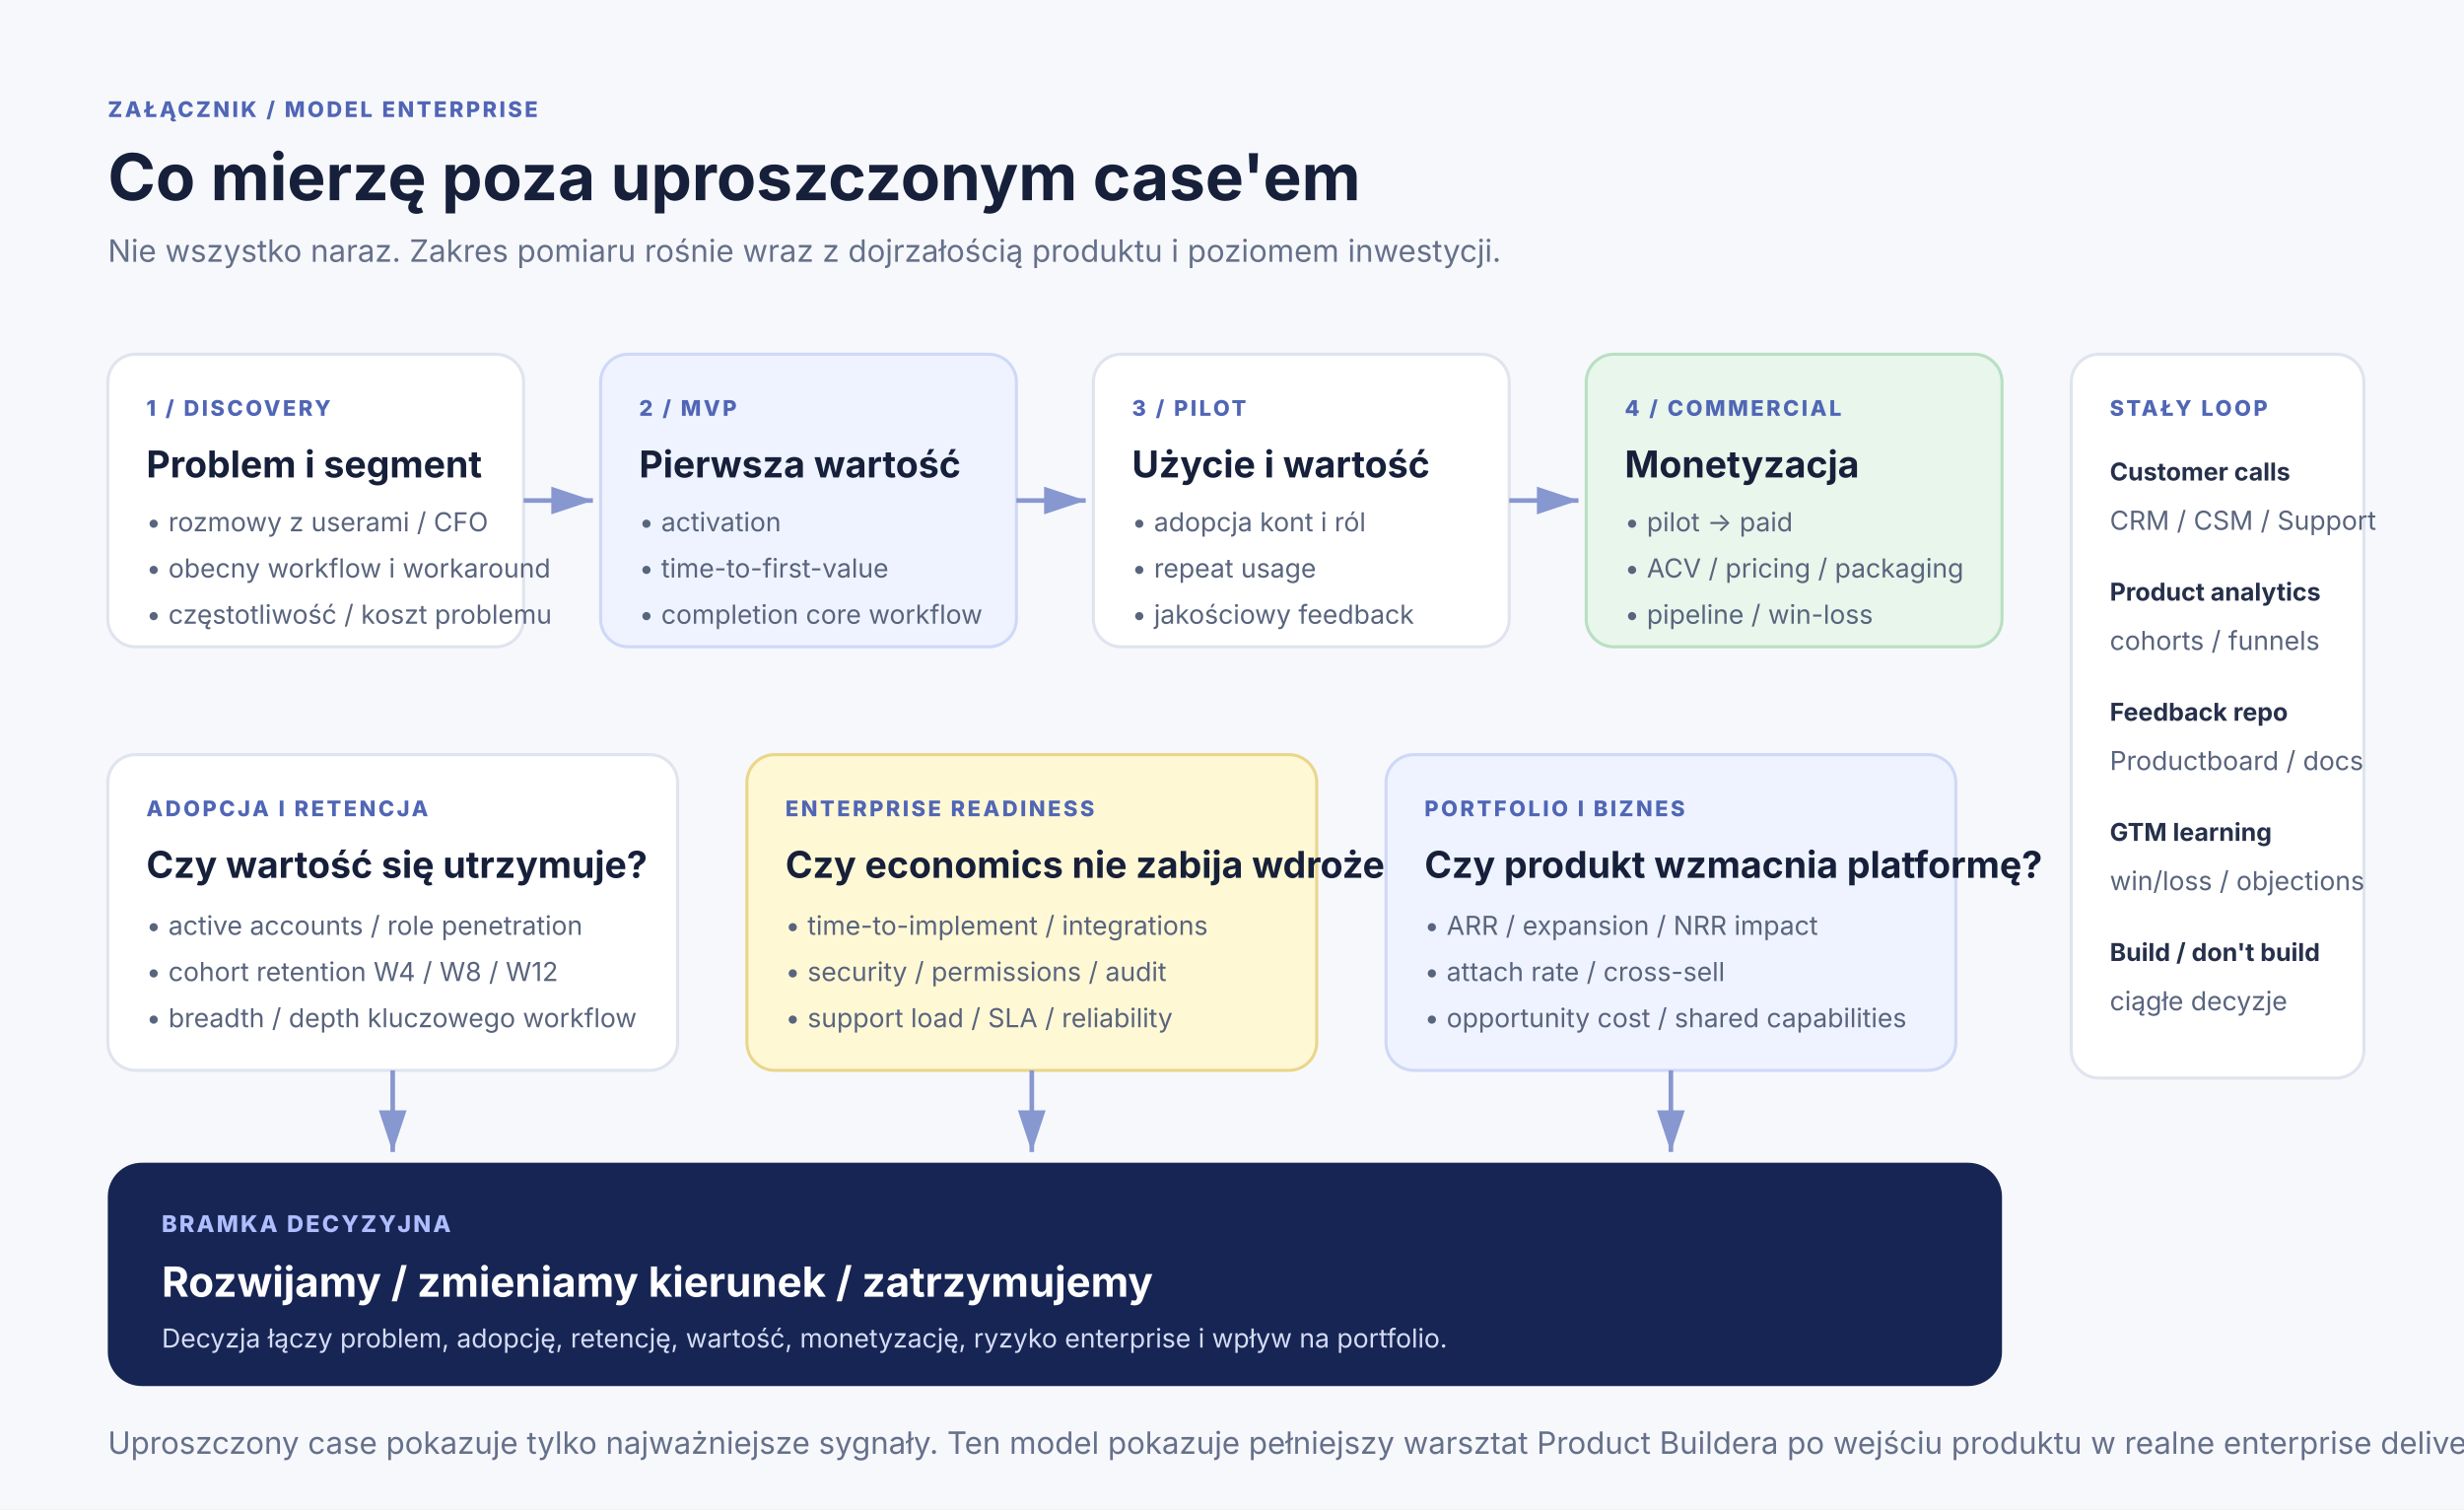
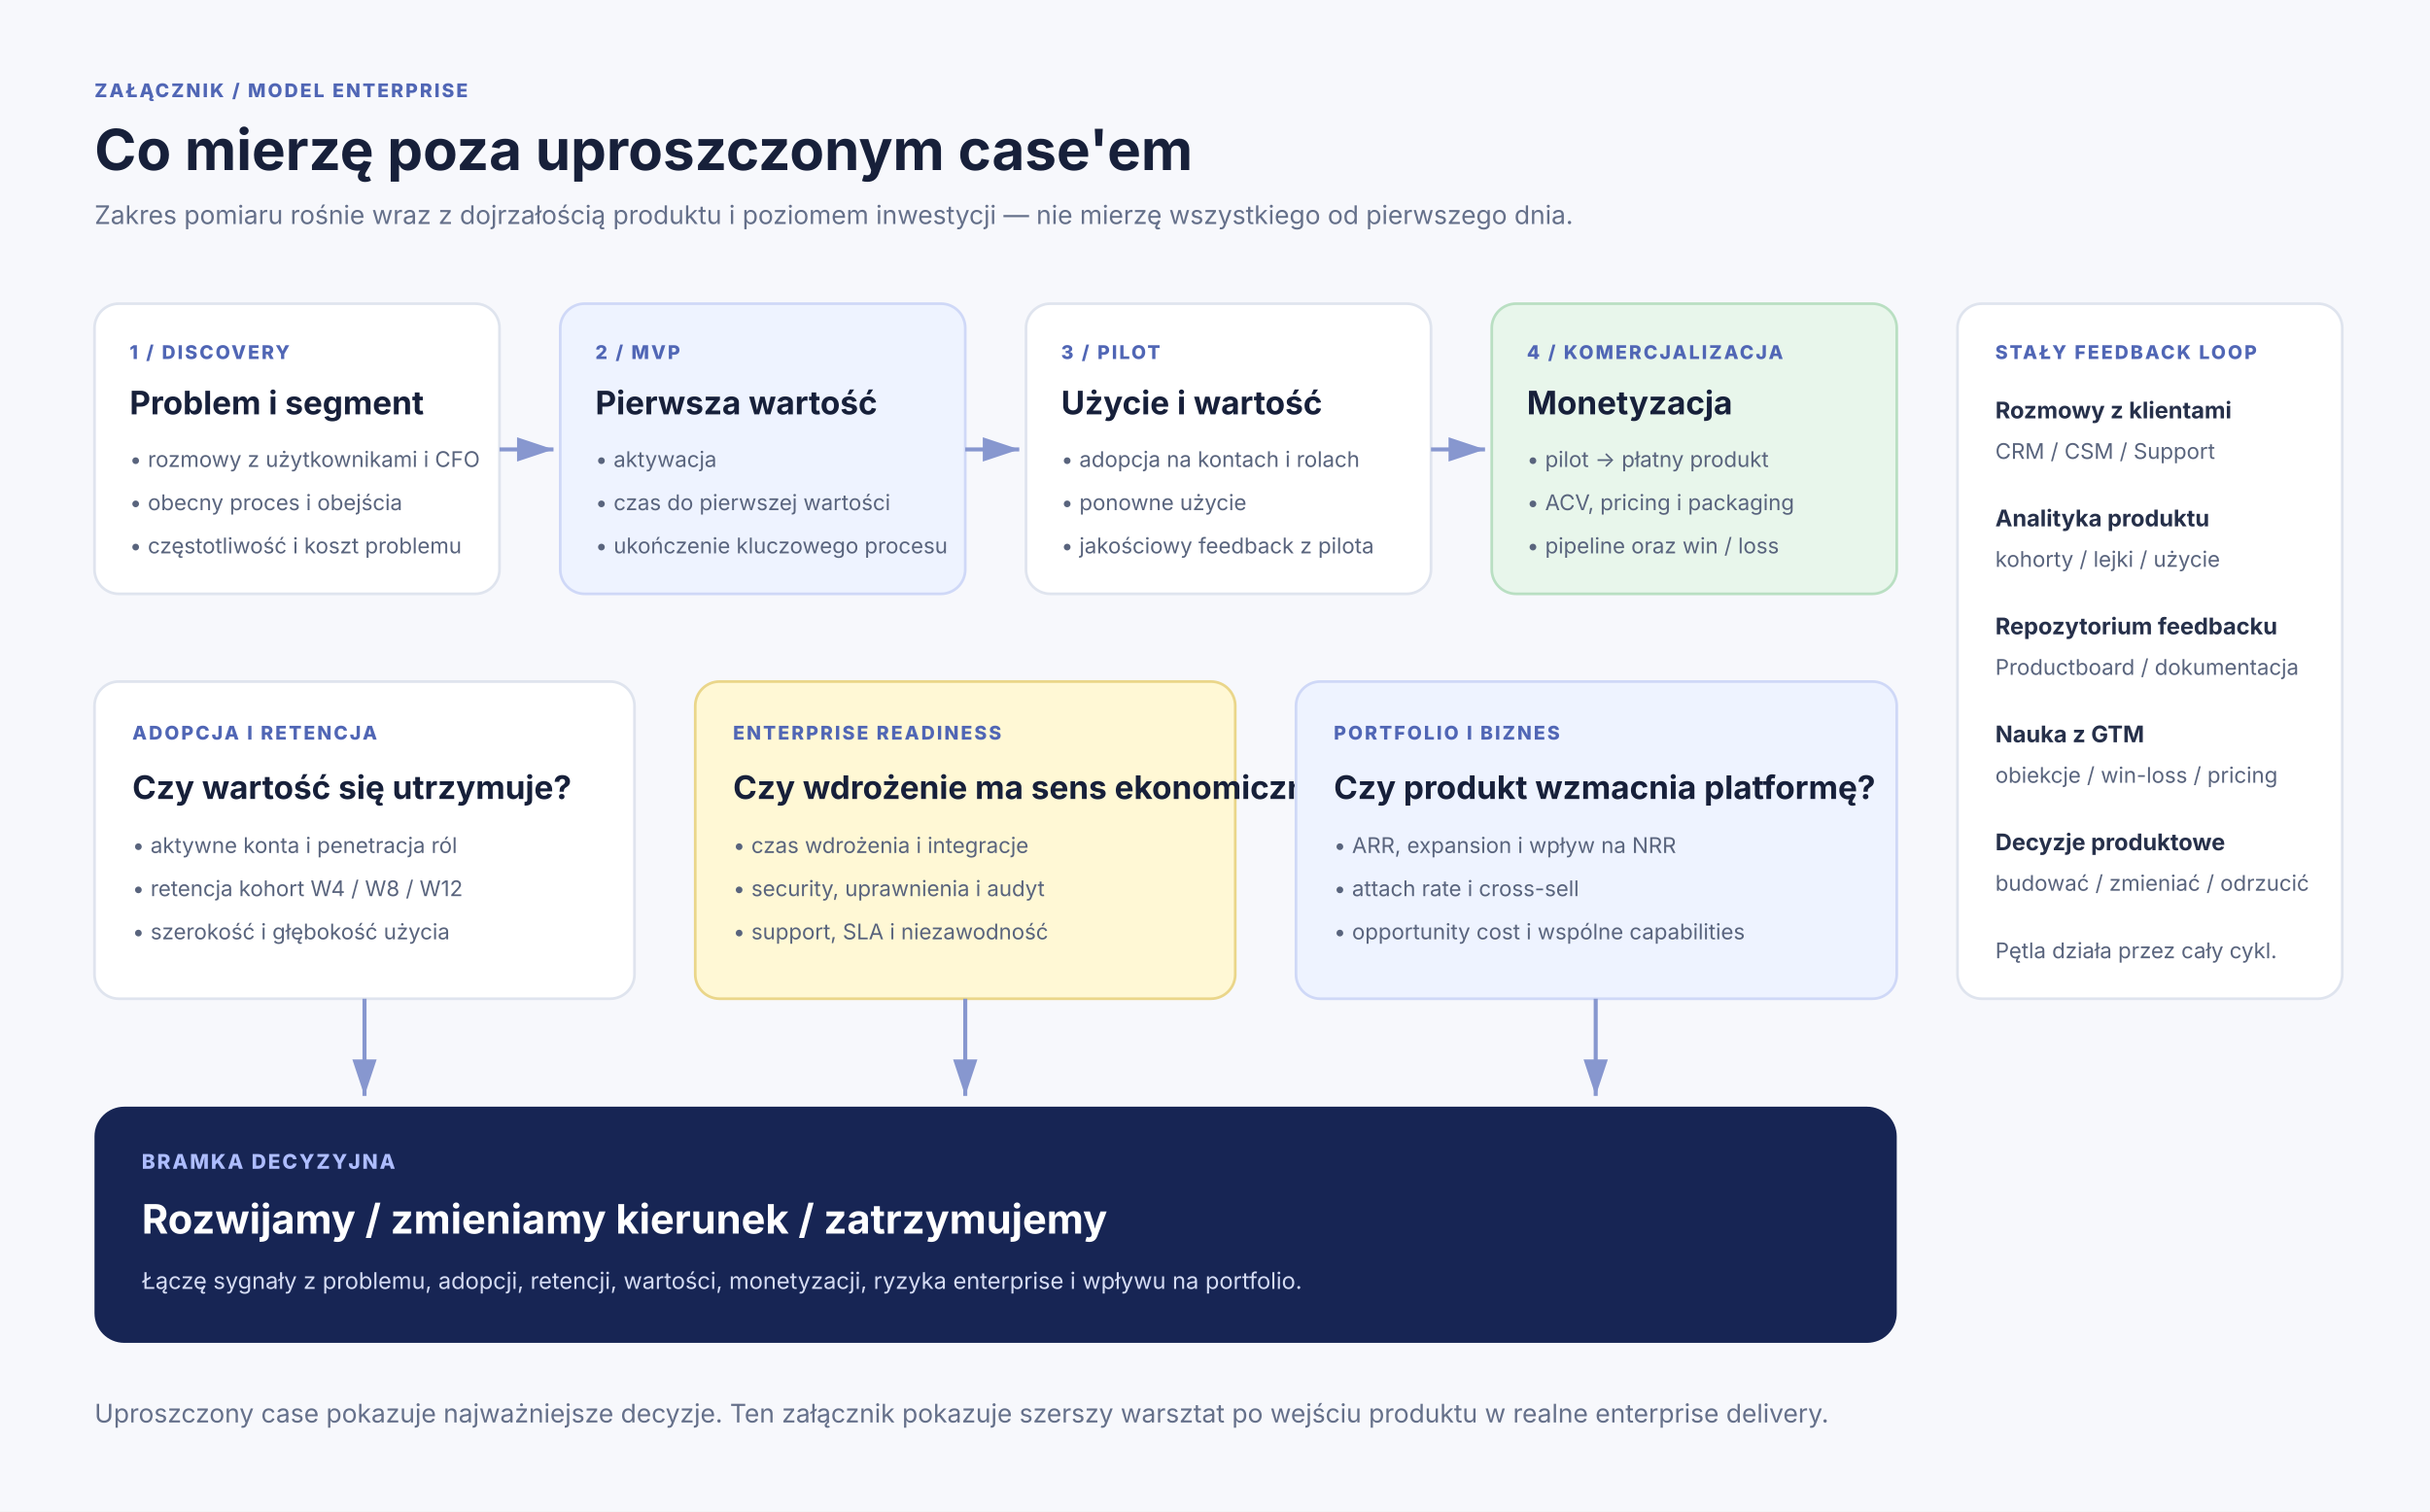
- <svg xmlns="http://www.w3.org/2000/svg" width="1600" height="980" viewBox="0 0 1600 980" role="img" aria-labelledby="title desc">
-   <rect width="1600" height="980" fill="#f7f8fc" />
-   <style>.h{font:700 42px Inter,Arial,sans-serif;fill:#17203a}.sub{font:400 20px Inter,Arial,sans-serif;fill:#65708a}.k{font:800 14px Inter,Arial,sans-serif;fill:#5066b5;letter-spacing:1.6px}.t{font:700 24px Inter,Arial,sans-serif;fill:#17203a}.b{font:400 17px Inter,Arial,sans-serif;fill:#59647d}.s{font:700 16px Inter,Arial,sans-serif;fill:#26304a}.arrow{stroke:#8797cf;stroke-width:3;fill:none;marker-end:url(#m)}.box{fill:#fff;stroke:#dfe4ee;stroke-width:2}.soft{fill:#eef3ff;stroke:#cfd8f7;stroke-width:2}.green{fill:#e8f6eb;stroke:#b9dfc2;stroke-width:2}.yellow{fill:#fff8d5;stroke:#ead68a;stroke-width:2}</style>
+ <svg xmlns="http://www.w3.org/2000/svg" width="1800" height="1120" viewBox="0 0 1800 1120" role="img" aria-labelledby="title desc">
+   <rect width="1800" height="1120" fill="#f7f8fc" />
+   <style>
+ .h{font:700 42px Inter,Arial,sans-serif;fill:#17203a}.sub{font:400 19px Inter,Arial,sans-serif;fill:#65708a}.k{font:800 14px Inter,Arial,sans-serif;fill:#5066b5;letter-spacing:1.5px}.t{font:700 24px Inter,Arial,sans-serif;fill:#17203a}.b{font:400 16px Inter,Arial,sans-serif;fill:#59647d}.s{font:700 17px Inter,Arial,sans-serif;fill:#26304a}.arrow{stroke:#8797cf;stroke-width:3;fill:none;marker-end:url(#m)}.box{fill:#fff;stroke:#dfe4ee;stroke-width:2}.soft{fill:#eef3ff;stroke:#cfd8f7;stroke-width:2}.green{fill:#e8f6eb;stroke:#b9dfc2;stroke-width:2}.yellow{fill:#fff8d5;stroke:#ead68a;stroke-width:2}
+ </style>
  <defs>
    <marker id="m" markerWidth="10" markerHeight="10" refX="9" refY="3" orient="auto" markerUnits="strokeWidth">
      <path d="M0,0 L0,6 L9,3 z" fill="#8797cf" />
    </marker>
  </defs>
-   <text x="70" y="76" class="k">ZAŁĄCZNIK / MODEL ENTERPRISE</text>
-   <text x="70" y="130" class="h">Co mierzę poza uproszczonym case'em</text>
-   <text x="70" y="170" class="sub">Nie wszystko naraz. Zakres pomiaru rośnie wraz z dojrzałością produktu i poziomem inwestycji.</text>
-   <rect x="70" y="230" rx="18" ry="18" width="270" height="190" class="box" />
-   <text x="95" y="270" class="k">1 / DISCOVERY</text>
-   <text x="95" y="310" class="t">Problem i segment</text>
-   <text x="95" y="345" class="b">• rozmowy z userami / CFO</text>
-   <text x="95" y="375" class="b">• obecny workflow i workaround</text>
-   <text x="95" y="405" class="b">• częstotliwość / koszt problemu</text>
-   <rect x="390" y="230" rx="18" ry="18" width="270" height="190" class="soft" />
-   <text x="415" y="270" class="k">2 / MVP</text>
-   <text x="415" y="310" class="t">Pierwsza wartość</text>
-   <text x="415" y="345" class="b">• activation</text>
-   <text x="415" y="375" class="b">• time-to-first-value</text>
-   <text x="415" y="405" class="b">• completion core workflow</text>
-   <rect x="710" y="230" rx="18" ry="18" width="270" height="190" class="box" />
-   <text x="735" y="270" class="k">3 / PILOT</text>
-   <text x="735" y="310" class="t">Użycie i wartość</text>
-   <text x="735" y="345" class="b">• adopcja kont i ról</text>
-   <text x="735" y="375" class="b">• repeat usage</text>
-   <text x="735" y="405" class="b">• jakościowy feedback</text>
-   <rect x="1030" y="230" rx="18" ry="18" width="270" height="190" class="green" />
-   <text x="1055" y="270" class="k">4 / COMMERCIAL</text>
-   <text x="1055" y="310" class="t">Monetyzacja</text>
-   <text x="1055" y="345" class="b">• pilot → paid</text>
-   <text x="1055" y="375" class="b">• ACV / pricing / packaging</text>
-   <text x="1055" y="405" class="b">• pipeline / win-loss</text>
-   <path d="M340 325 H385" class="arrow" />
-   <path d="M660 325 H705" class="arrow" />
-   <path d="M980 325 H1025" class="arrow" />
-   <rect x="70" y="490" rx="18" ry="18" width="370" height="205" class="box" />
-   <text x="95" y="530" class="k">ADOPCJA I RETENCJA</text>
-   <text x="95" y="570" class="t">Czy wartość się utrzymuje?</text>
-   <text x="95" y="607" class="b">• active accounts / role penetration</text>
-   <text x="95" y="637" class="b">• cohort retention W4 / W8 / W12</text>
-   <text x="95" y="667" class="b">• breadth / depth kluczowego workflow</text>
-   <rect x="485" y="490" rx="18" ry="18" width="370" height="205" class="yellow" />
-   <text x="510" y="530" class="k">ENTERPRISE READINESS</text>
-   <text x="510" y="570" class="t">Czy economics nie zabija wdrożenie?</text>
-   <text x="510" y="607" class="b">• time-to-implement / integrations</text>
-   <text x="510" y="637" class="b">• security / permissions / audit</text>
-   <text x="510" y="667" class="b">• support load / SLA / reliability</text>
-   <rect x="900" y="490" rx="18" ry="18" width="370" height="205" class="soft" />
-   <text x="925" y="530" class="k">PORTFOLIO I BIZNES</text>
-   <text x="925" y="570" class="t">Czy produkt wzmacnia platformę?</text>
-   <text x="925" y="607" class="b">• ARR / expansion / NRR impact</text>
-   <text x="925" y="637" class="b">• attach rate / cross-sell</text>
-   <text x="925" y="667" class="b">• opportunity cost / shared capabilities</text>
-   <rect x="70" y="755" rx="22" ry="22" width="1230" height="145" fill="#172554" />
-   <text x="105" y="800" style="font:800 15px Inter,Arial,sans-serif;fill:#aebdff;letter-spacing:1.4px">BRAMKA DECYZYJNA</text>
-   <text x="105" y="842" style="font:700 27px Inter,Arial,sans-serif;fill:white">Rozwijamy / zmieniamy kierunek / zatrzymujemy</text>
-   <text x="105" y="875" style="font:400 17px Inter,Arial,sans-serif;fill:#d5dcf4">Decyzja łączy problem, adopcję, retencję, wartość, monetyzację, ryzyko enterprise i wpływ na portfolio.</text>
-   <path d="M255 695 V748" class="arrow" />
-   <path d="M670 695 V748" class="arrow" />
-   <path d="M1085 695 V748" class="arrow" />
-   <rect x="1345" y="230" rx="18" ry="18" width="190" height="470" fill="#fff" stroke="#dfe4ee" stroke-width="2" />
-   <text x="1370" y="270" class="k">STAŁY LOOP</text>
-   <text x="1370" y="312" class="s">Customer calls</text>
-   <text x="1370" y="344" class="b">CRM / CSM / Support</text>
-   <text x="1370" y="390" class="s">Product analytics</text>
-   <text x="1370" y="422" class="b">cohorts / funnels</text>
-   <text x="1370" y="468" class="s">Feedback repo</text>
-   <text x="1370" y="500" class="b">Productboard / docs</text>
-   <text x="1370" y="546" class="s">GTM learning</text>
-   <text x="1370" y="578" class="b">win/loss / objections</text>
-   <text x="1370" y="624" class="s">Build / don't build</text>
-   <text x="1370" y="656" class="b">ciągłe decyzje</text>
-   <text x="70" y="944" class="sub">Uproszczony case pokazuje tylko najważniejsze sygnały. Ten model pokazuje pełniejszy warsztat Product Buildera po wejściu produktu w realne enterprise delivery.</text>
+   <text x="70" y="72" class="k">ZAŁĄCZNIK / MODEL ENTERPRISE</text>
+   <text x="70" y="126" class="h">Co mierzę poza uproszczonym case'em</text>
+   <text x="70" y="166" class="sub">Zakres pomiaru rośnie wraz z dojrzałością produktu i poziomem inwestycji — nie mierzę wszystkiego od pierwszego dnia.</text>
+   <rect x="70" y="225" rx="18" width="300" height="215" class="box" />
+   <text x="96" y="266" class="k">1 / DISCOVERY</text>
+   <text x="96" y="307" class="t">Problem i segment</text>
+   <text x="96" y="346" class="b">• rozmowy z użytkownikami i CFO</text>
+   <text x="96" y="378" class="b">• obecny proces i obejścia</text>
+   <text x="96" y="410" class="b">• częstotliwość i koszt problemu</text>
+   <rect x="415" y="225" rx="18" width="300" height="215" class="soft" />
+   <text x="441" y="266" class="k">2 / MVP</text>
+   <text x="441" y="307" class="t">Pierwsza wartość</text>
+   <text x="441" y="346" class="b">• aktywacja</text>
+   <text x="441" y="378" class="b">• czas do pierwszej wartości</text>
+   <text x="441" y="410" class="b">• ukończenie kluczowego procesu</text>
+   <rect x="760" y="225" rx="18" width="300" height="215" class="box" />
+   <text x="786" y="266" class="k">3 / PILOT</text>
+   <text x="786" y="307" class="t">Użycie i wartość</text>
+   <text x="786" y="346" class="b">• adopcja na kontach i rolach</text>
+   <text x="786" y="378" class="b">• ponowne użycie</text>
+   <text x="786" y="410" class="b">• jakościowy feedback z pilota</text>
+   <rect x="1105" y="225" rx="18" width="300" height="215" class="green" />
+   <text x="1131" y="266" class="k">4 / KOMERCJALIZACJA</text>
+   <text x="1131" y="307" class="t">Monetyzacja</text>
+   <text x="1131" y="346" class="b">• pilot → płatny produkt</text>
+   <text x="1131" y="378" class="b">• ACV, pricing i packaging</text>
+   <text x="1131" y="410" class="b">• pipeline oraz win / loss</text>
+   <path d="M370 333 H410" class="arrow" />
+   <path d="M715 333 H755" class="arrow" />
+   <path d="M1060 333 H1100" class="arrow" />
+   <rect x="1450" y="225" rx="18" width="285" height="515" class="box" />
+   <text x="1478" y="266" class="k">STAŁY FEEDBACK LOOP</text>
+   <text x="1478" y="310" class="s">Rozmowy z klientami</text>
+   <text x="1478" y="340" class="b">CRM / CSM / Support</text>
+   <text x="1478" y="390" class="s">Analityka produktu</text>
+   <text x="1478" y="420" class="b">kohorty / lejki / użycie</text>
+   <text x="1478" y="470" class="s">Repozytorium feedbacku</text>
+   <text x="1478" y="500" class="b">Productboard / dokumentacja</text>
+   <text x="1478" y="550" class="s">Nauka z GTM</text>
+   <text x="1478" y="580" class="b">obiekcje / win-loss / pricing</text>
+   <text x="1478" y="630" class="s">Decyzje produktowe</text>
+   <text x="1478" y="660" class="b">budować / zmieniać / odrzucić</text>
+   <text x="1478" y="710" class="b">Pętla działa przez cały cykl.</text>
+   <rect x="70" y="505" rx="18" width="400" height="235" class="box" />
+   <text x="98" y="548" class="k">ADOPCJA I RETENCJA</text>
+   <text x="98" y="592" class="t">Czy wartość się utrzymuje?</text>
+   <text x="98" y="632" class="b">• aktywne konta i penetracja ról</text>
+   <text x="98" y="664" class="b">• retencja kohort W4 / W8 / W12</text>
+   <text x="98" y="696" class="b">• szerokość i głębokość użycia</text>
+   <rect x="515" y="505" rx="18" width="400" height="235" class="yellow" />
+   <text x="543" y="548" class="k">ENTERPRISE READINESS</text>
+   <text x="543" y="592" class="t">Czy wdrożenie ma sens ekonomiczny?</text>
+   <text x="543" y="632" class="b">• czas wdrożenia i integracje</text>
+   <text x="543" y="664" class="b">• security, uprawnienia i audyt</text>
+   <text x="543" y="696" class="b">• support, SLA i niezawodność</text>
+   <rect x="960" y="505" rx="18" width="445" height="235" class="soft" />
+   <text x="988" y="548" class="k">PORTFOLIO I BIZNES</text>
+   <text x="988" y="592" class="t">Czy produkt wzmacnia platformę?</text>
+   <text x="988" y="632" class="b">• ARR, expansion i wpływ na NRR</text>
+   <text x="988" y="664" class="b">• attach rate i cross-sell</text>
+   <text x="988" y="696" class="b">• opportunity cost i wspólne capabilities</text>
+   <rect x="70" y="820" rx="22" width="1335" height="175" fill="#172554" />
+   <text x="105" y="866" style="font:800 15px Inter,Arial,sans-serif;fill:#aebdff;letter-spacing:1.4px">BRAMKA DECYZYJNA</text>
+   <text x="105" y="914" style="font:700 30px Inter,Arial,sans-serif;fill:white">Rozwijamy / zmieniamy kierunek / zatrzymujemy</text>
+   <text x="105" y="955" style="font:400 17px Inter,Arial,sans-serif;fill:#d5dcf4">Łączę sygnały z problemu, adopcji, retencji, wartości, monetyzacji, ryzyka enterprise i wpływu na portfolio.</text>
+   <path d="M270 740 V812" class="arrow" />
+   <path d="M715 740 V812" class="arrow" />
+   <path d="M1182 740 V812" class="arrow" />
+   <text x="70" y="1054" class="sub">Uproszczony case pokazuje najważniejsze decyzje. Ten załącznik pokazuje szerszy warsztat po wejściu produktu w realne enterprise delivery.</text>
</svg>
